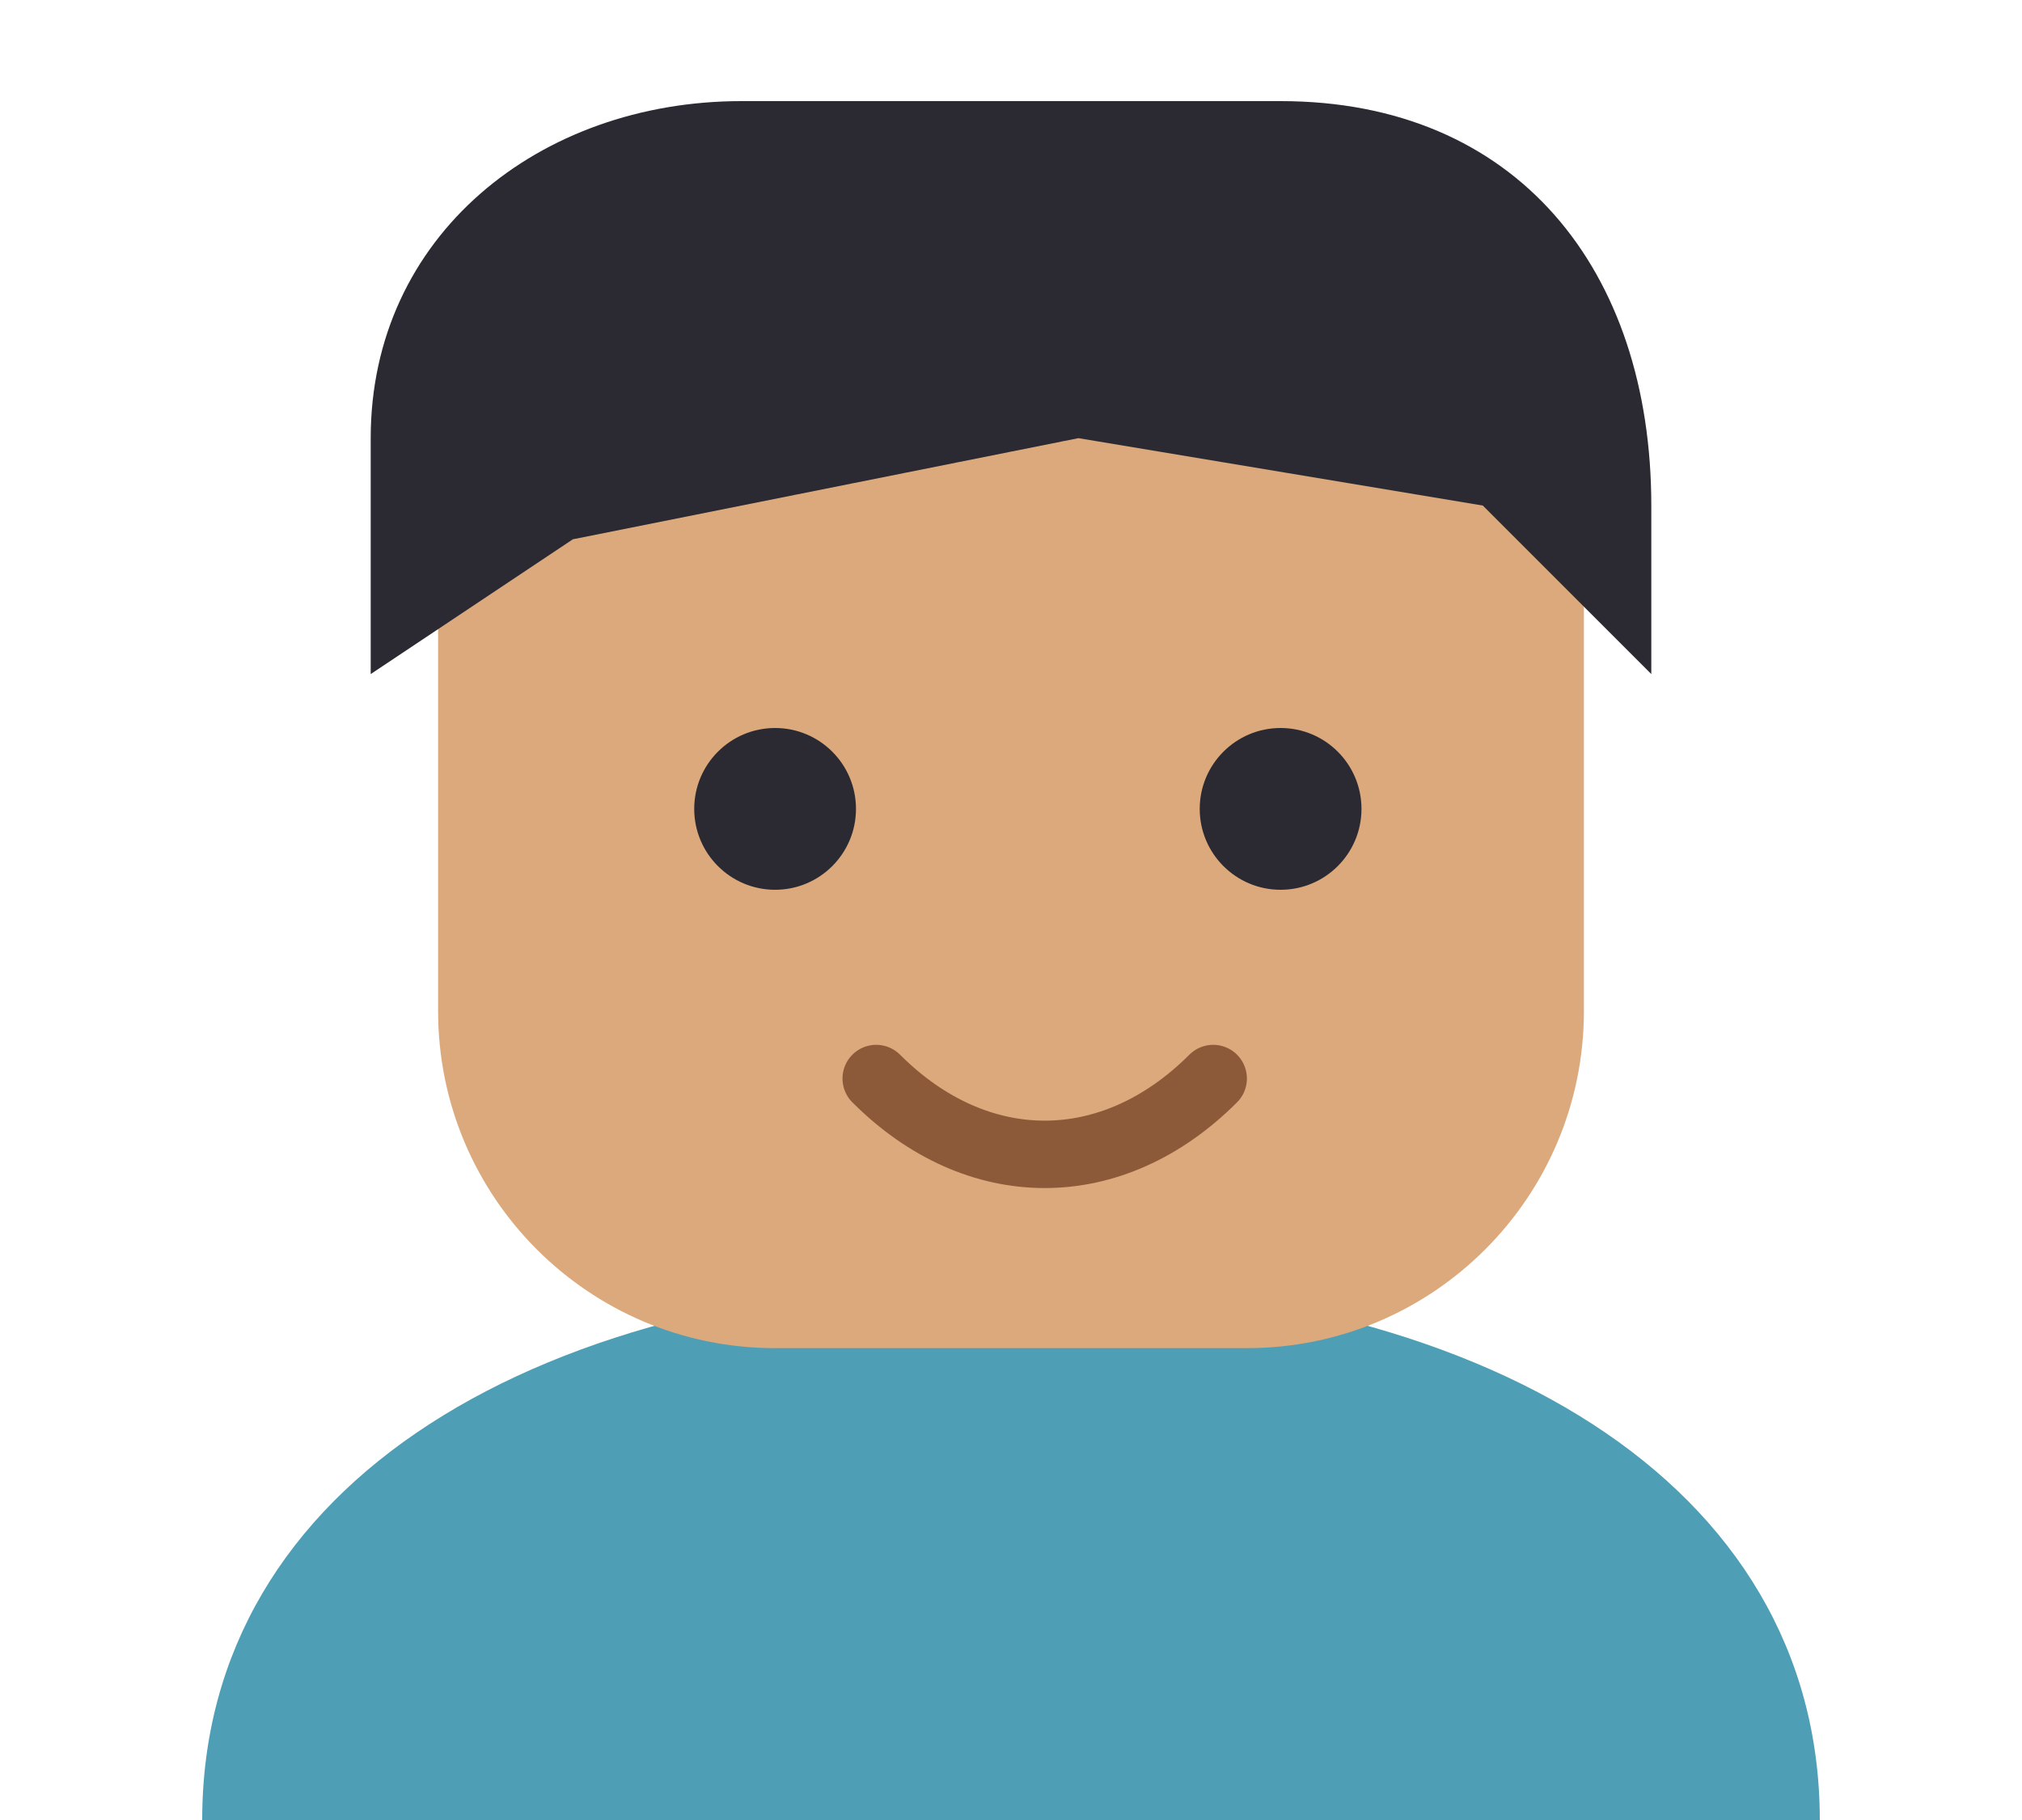
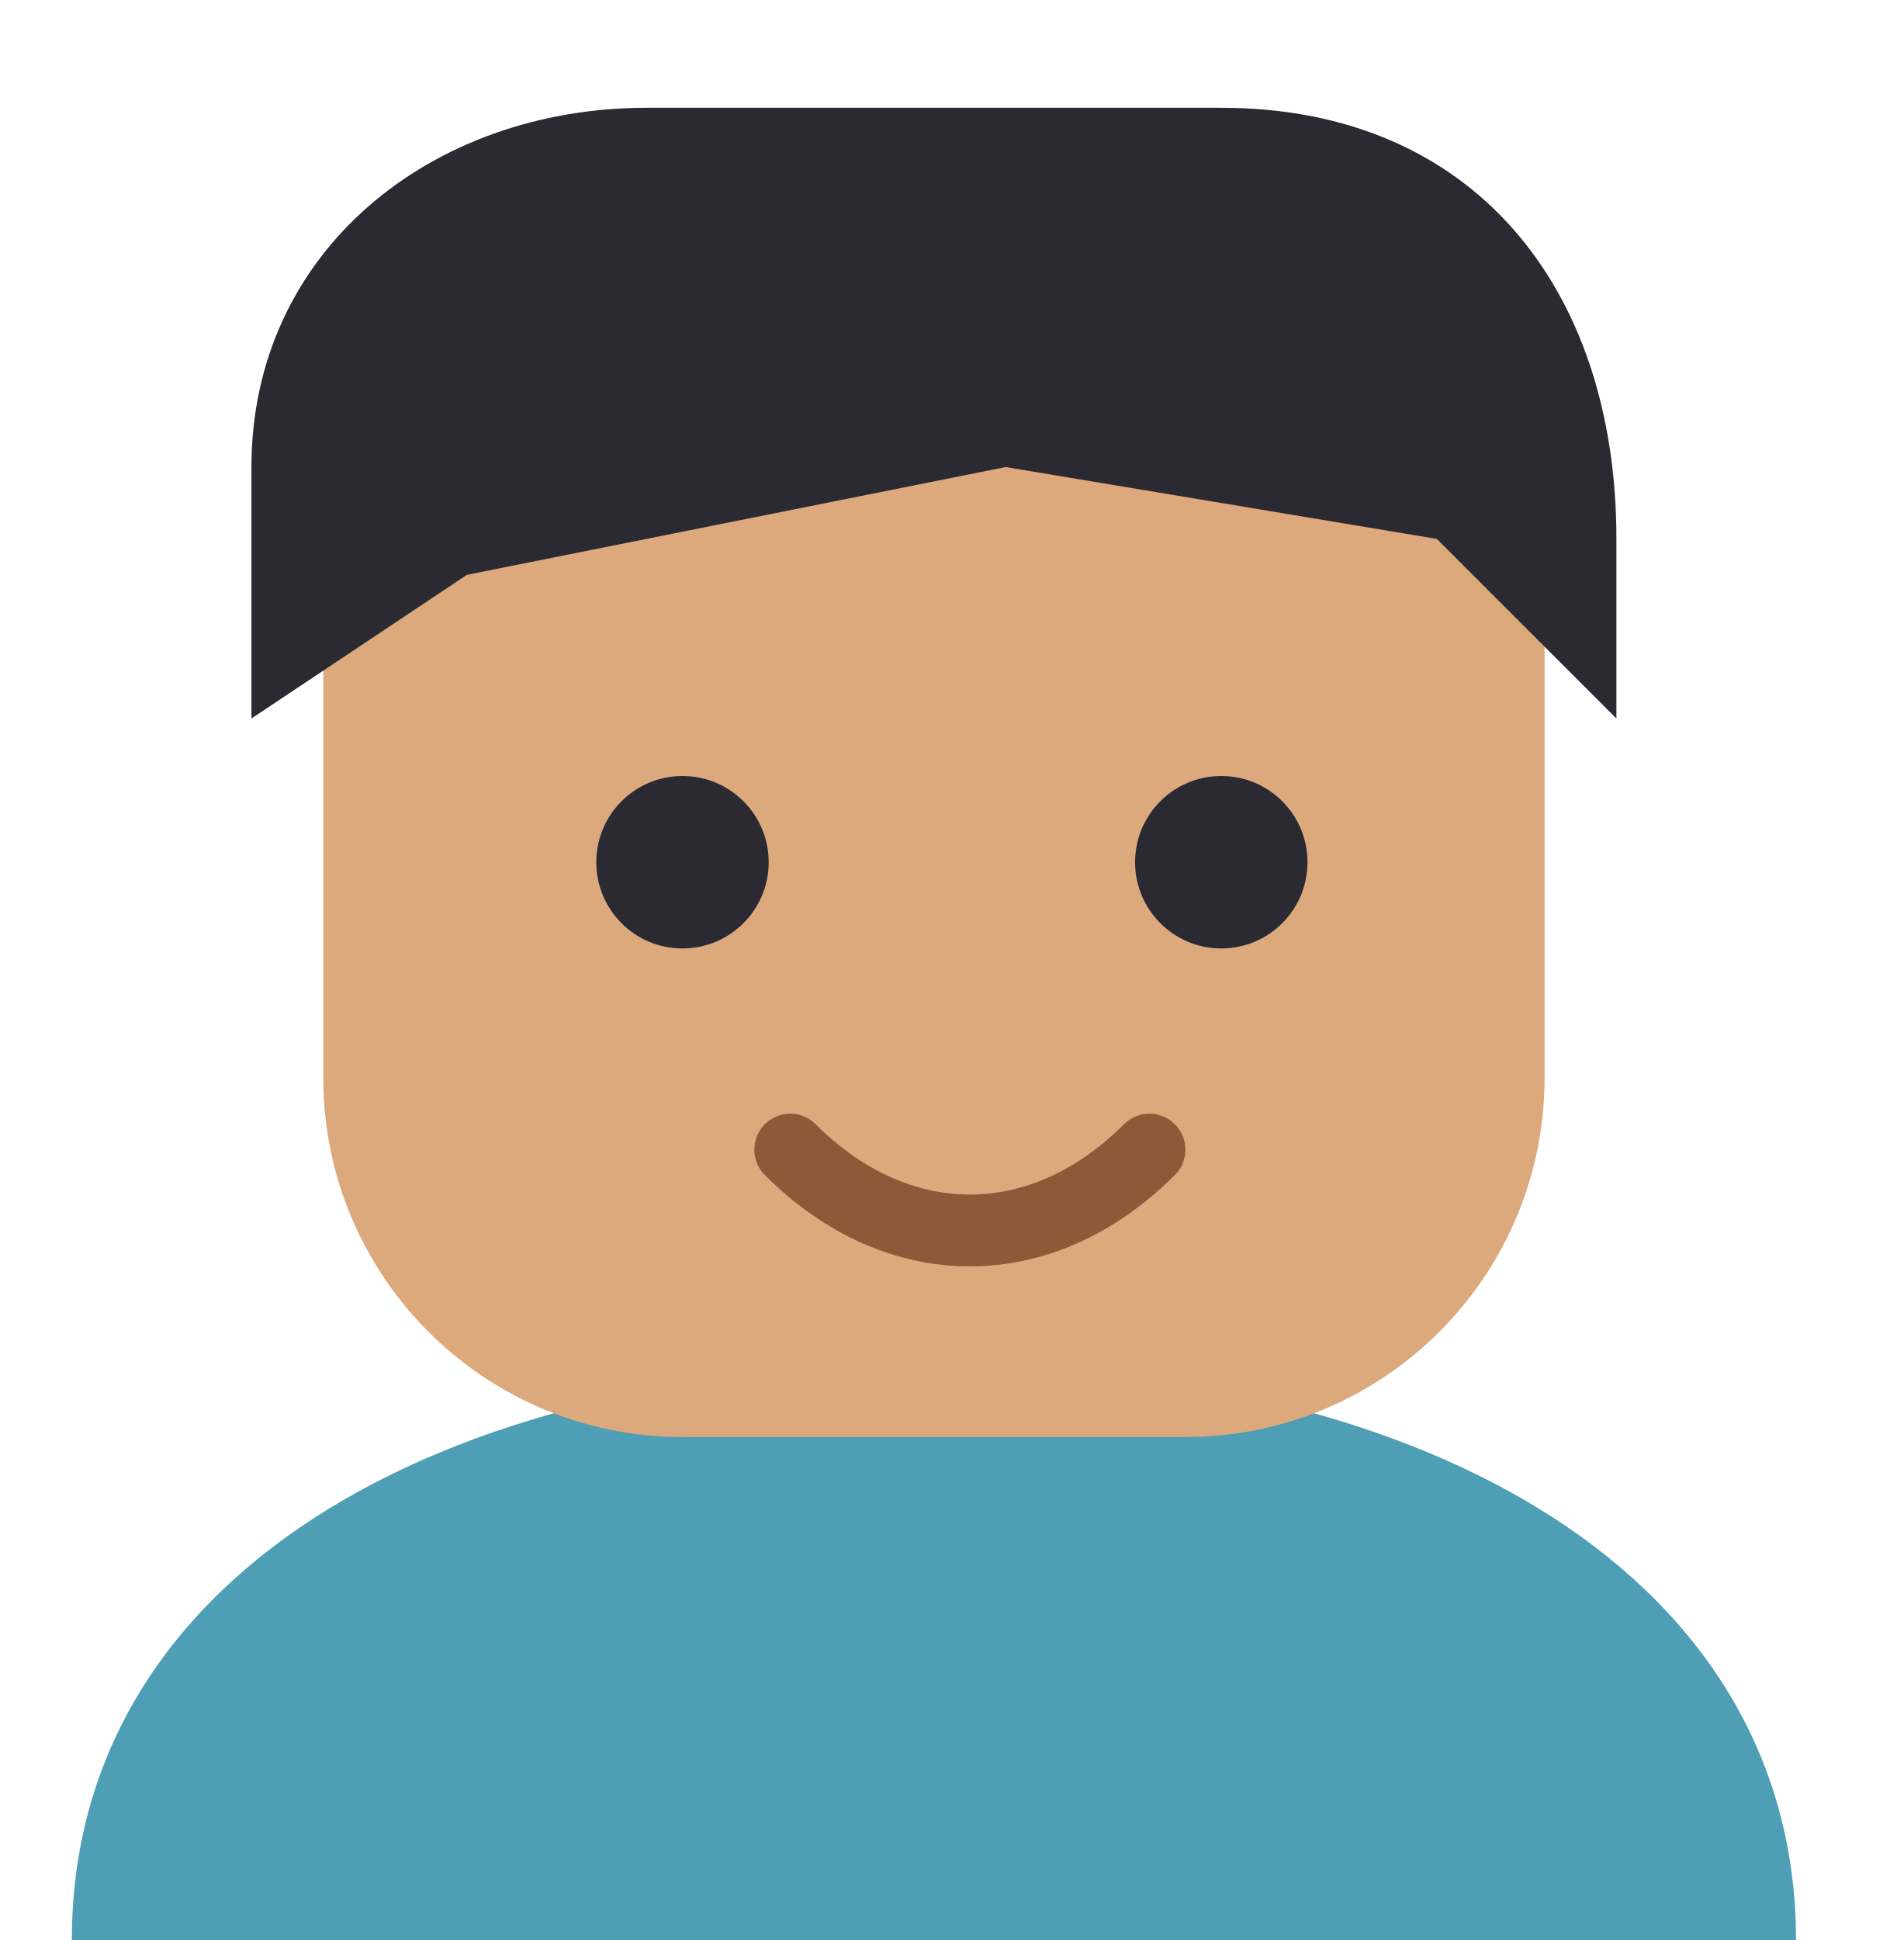
- <svg xmlns="http://www.w3.org/2000/svg" width="180" height="162" viewBox="0 0 60 54">
+ <svg xmlns="http://www.w3.org/2000/svg" width="159" height="162" viewBox="4 0 53 54">
  <path d="M6 54 C6 44 16 38 30 38 C44 38 54 44 54 54 Z" fill="#4E9FB5" />
  <rect x="13" y="6" width="34" height="34" rx="10" fill="#DCA97C" />
  <path d="M11 20 L11 13 C11 7 16 3 22 3 L38 3 C45 3 49 8 49 15 L49 20 L44 15 L32 13 L17 16 Z" fill="#2B2A33" />
  <circle cx="23" cy="24" r="2.4" fill="#2B2A33" />
  <circle cx="38" cy="24" r="2.4" fill="#2B2A33" />
  <path d="M26 32 C29 35 33 35 36 32" stroke="#8C5A38" stroke-width="2" fill="none" stroke-linecap="round" />
</svg>
